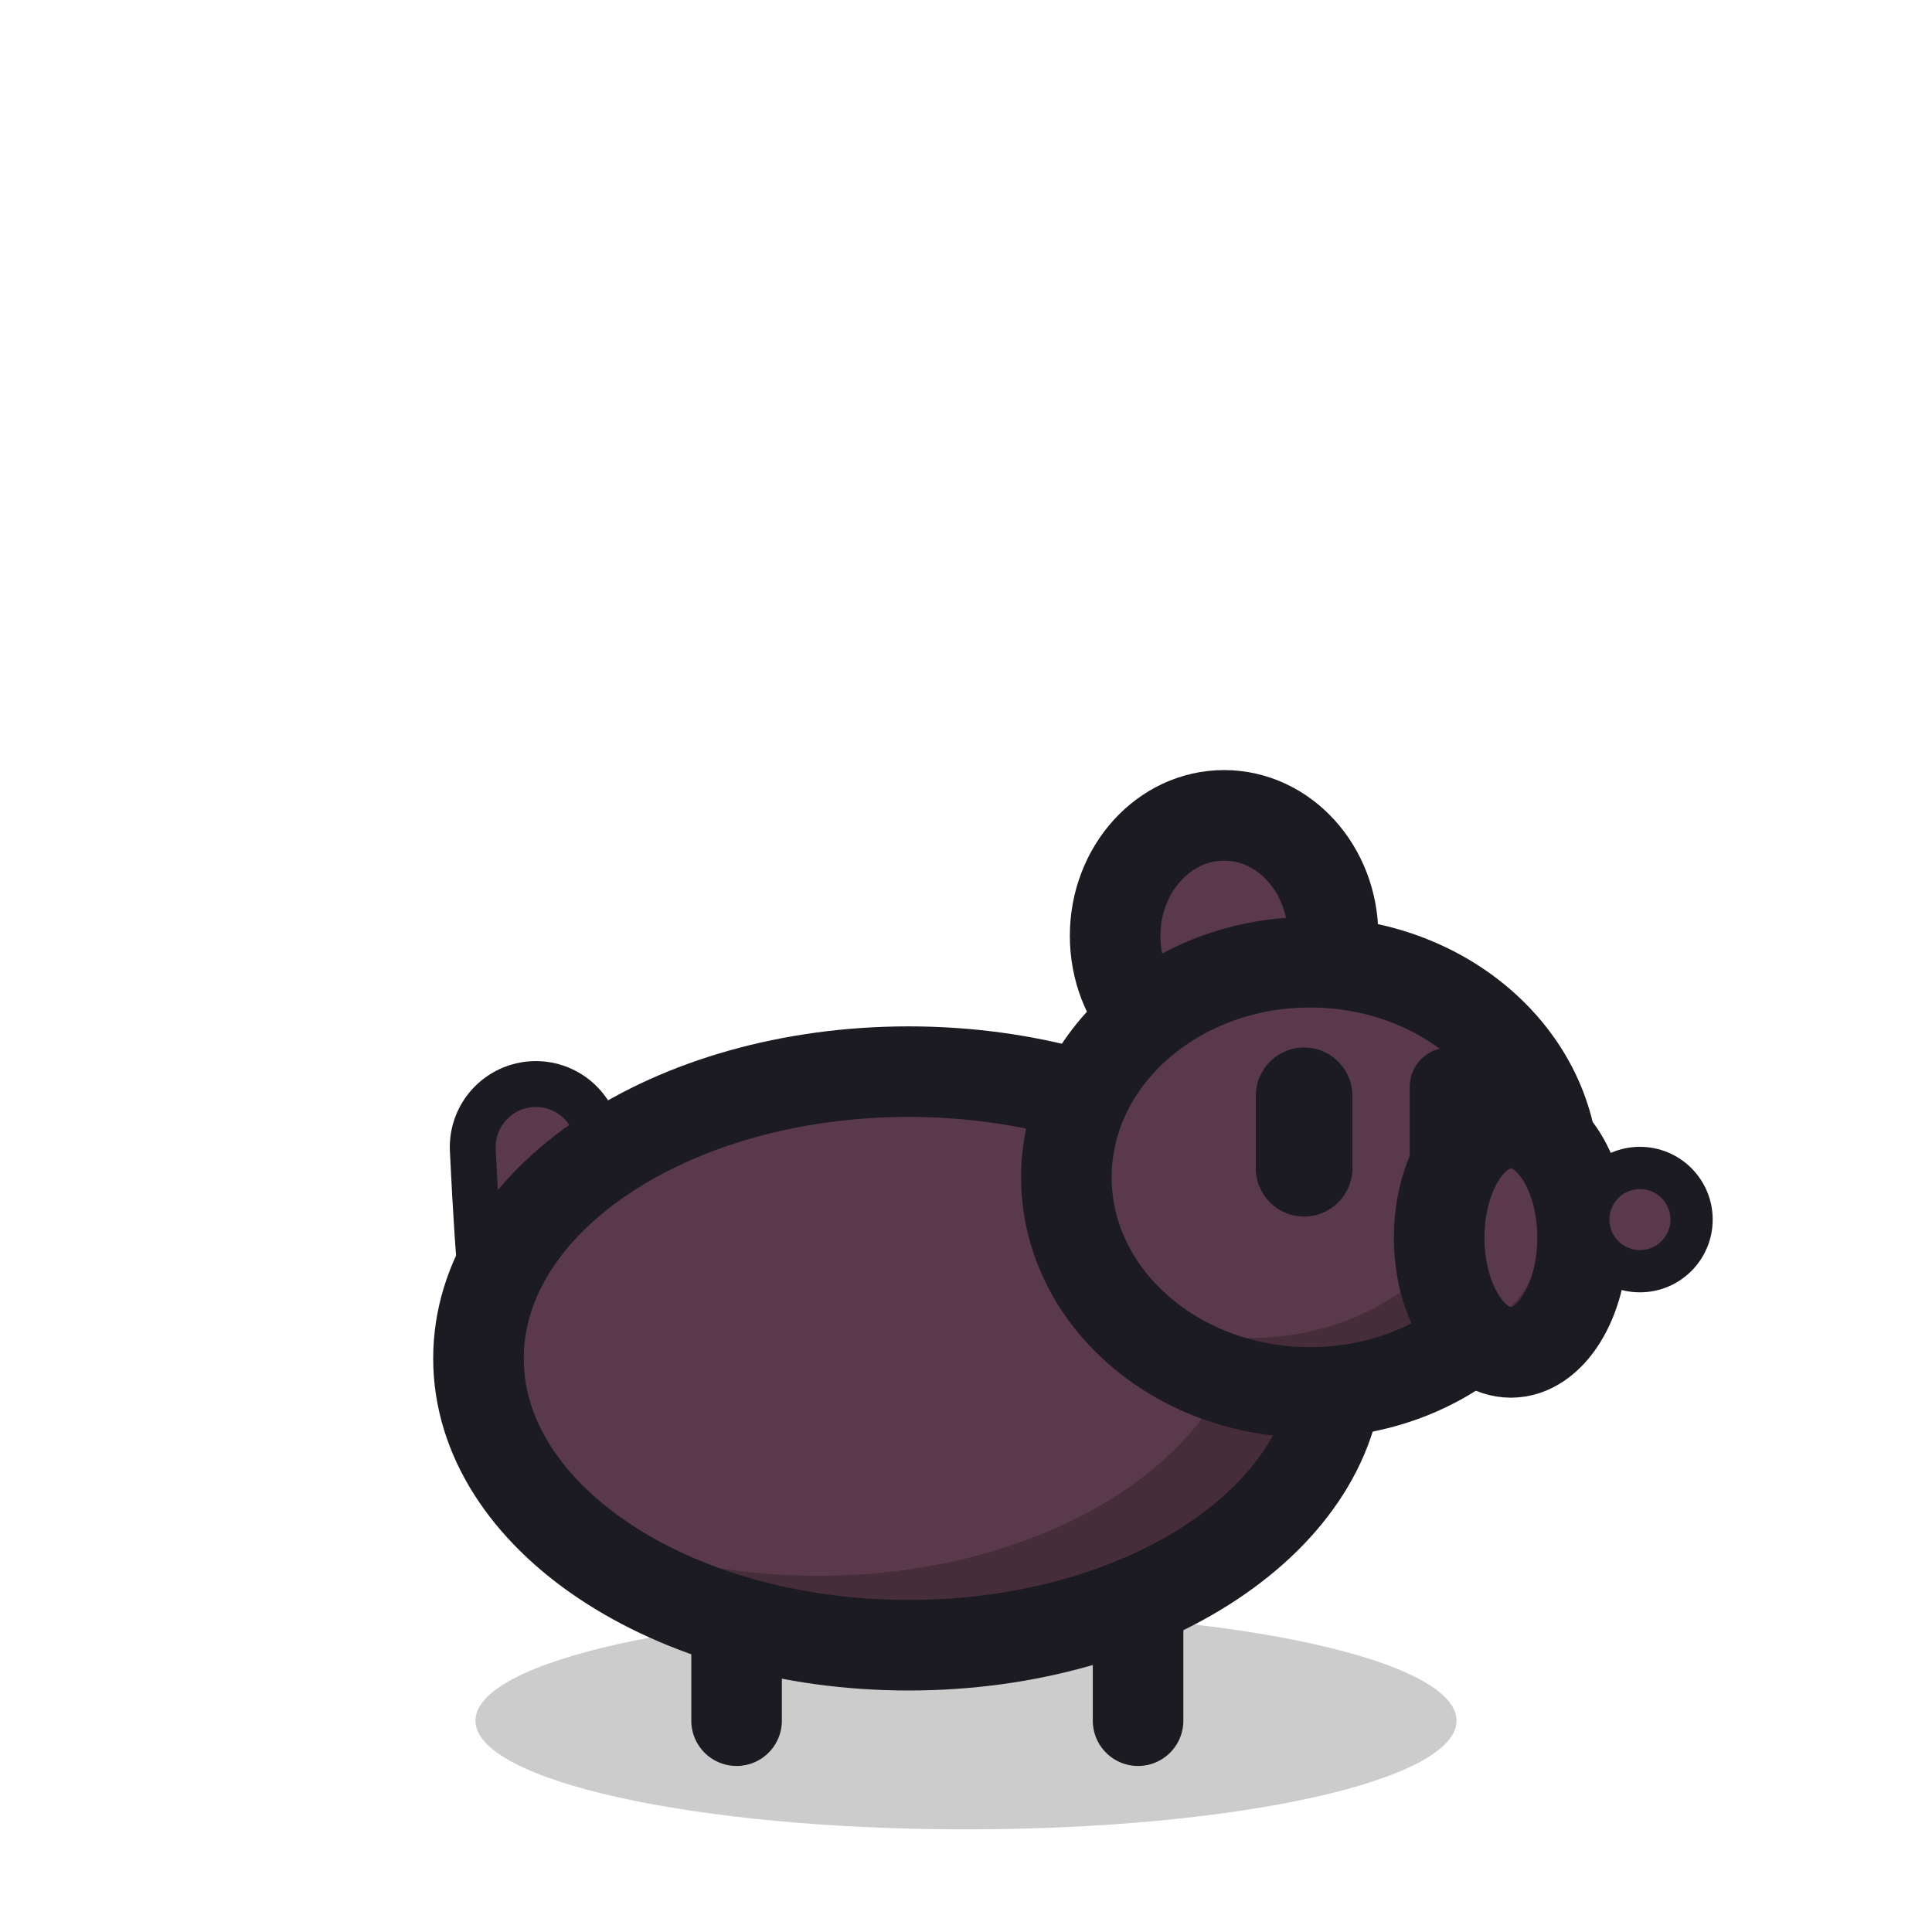
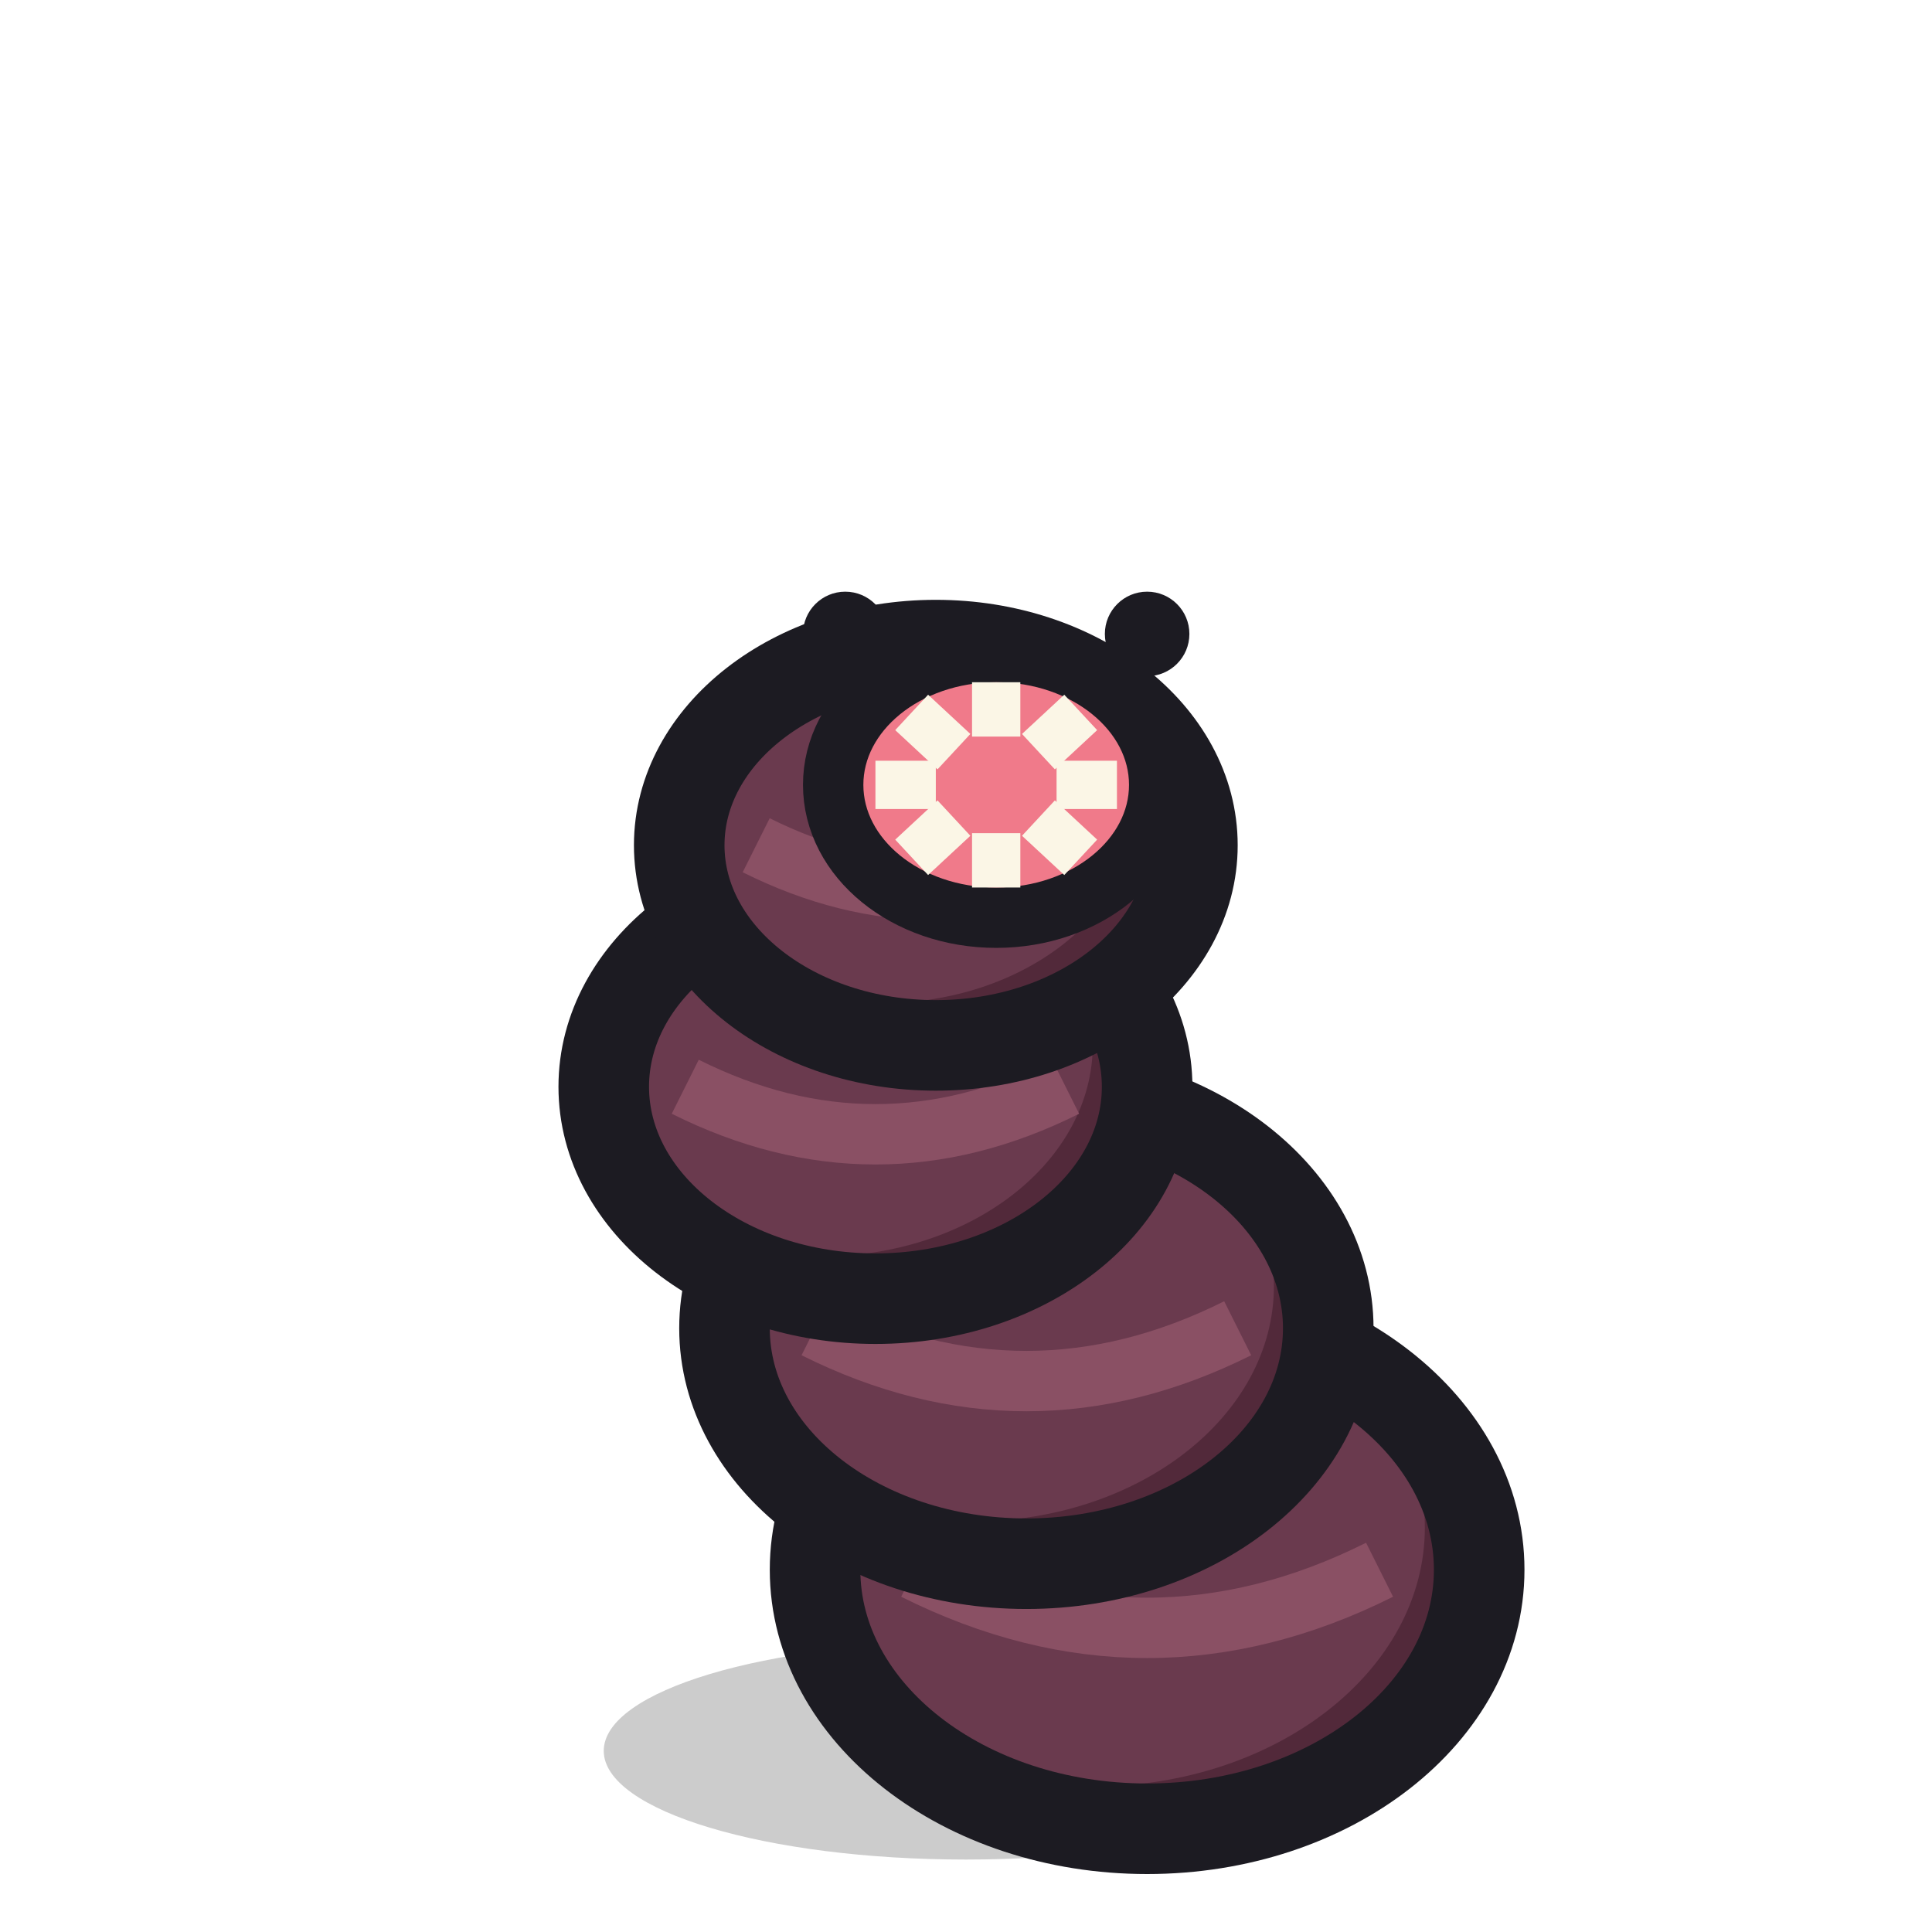
<svg xmlns="http://www.w3.org/2000/svg" width="64" height="64" viewBox="0 0 64 64">
-   <ellipse cx="32" cy="57" rx="16.25" ry="3.6" fill="#000" fill-opacity="0.2" />
-   <path d="M19.65 46 Q18.32 50 17.75 38" fill="none" stroke="#1c1b22" stroke-width="5.7" stroke-linecap="round" />
-   <path d="M19.65 46 Q18.32 50 17.75 38" fill="none" stroke="#5a3a4a" stroke-width="2.66" stroke-linecap="round" />
-   <clipPath id="leeeastb">
-     <path d="M15.85 45 A14.25 9.5 0 1 0 44.35 45 A14.25 9.5 0 1 0 15.85 45 Z" />
+   <ellipse cx="32" cy="58" rx="12" ry="3.6" fill="#000" fill-opacity="0.2" />
+   <clipPath id="leeeastg0">
+     <path d="M27 52 A11 8.58 0 1 0 49 52 A11 8.58 0 1 0 27 52 Z" />
  </clipPath>
-   <path d="M15.85 45 A14.25 9.5 0 1 0 44.35 45 A14.25 9.5 0 1 0 15.85 45 Z" fill="#462d3a" />
-   <path d="M15.85 45 A14.25 9.5 0 1 0 44.35 45 A14.25 9.5 0 1 0 15.85 45 Z" fill="#5a3a4a" transform="translate(-3.0 -2.3)" clip-path="url(#leeeastbm)" />
-   <clipPath id="leeeastbm" transform="translate(3.0 2.3)">
-     <path d="M15.85 45 A14.25 9.5 0 1 0 44.35 45 A14.25 9.5 0 1 0 15.85 45 Z" />
+   <path d="M27 52 A11 8.58 0 1 0 49 52 A11 8.58 0 1 0 27 52 Z" fill="#52293a" />
+   <path d="M27 52 A11 8.58 0 1 0 49 52 A11 8.58 0 1 0 27 52 Z" fill="#6a3a4e" transform="translate(-1.8 -1.4)" clip-path="url(#leeeastg0m)" />
+   <clipPath id="leeeastg0m" transform="translate(1.8 1.4)">
+     <path d="M27 52 A11 8.58 0 1 0 49 52 A11 8.58 0 1 0 27 52 Z" />
  </clipPath>
-   <path d="M15.85 45 A14.25 9.5 0 1 0 44.35 45 A14.25 9.5 0 1 0 15.85 45 Z" fill="none" stroke="#1c1b22" stroke-width="3" stroke-linejoin="round" stroke-linecap="round" />
-   <clipPath id="leeeaste">
-     <path d="M36.94 31 A3.61 3.99 0 1 0 44.16 31 A3.61 3.99 0 1 0 36.94 31 Z" />
+   <path d="M27 52 A11 8.58 0 1 0 49 52 A11 8.58 0 1 0 27 52 Z" fill="none" stroke="#1c1b22" stroke-width="3" stroke-linejoin="round" stroke-linecap="round" />
+   <path d="M30.3 52 Q38 55.85 45.7 52" fill="none" stroke="#8a5064" stroke-width="2" />
+   <clipPath id="leeeastg1">
+     <path d="M24 44 A10 7.8 0 1 0 44 44 A10 7.8 0 1 0 24 44 Z" />
  </clipPath>
-   <path d="M36.94 31 A3.61 3.99 0 1 0 44.16 31 A3.61 3.99 0 1 0 36.94 31 Z" fill="#462d3a" />
-   <path d="M36.94 31 A3.61 3.99 0 1 0 44.16 31 A3.61 3.99 0 1 0 36.94 31 Z" fill="#5a3a4a" transform="translate(-1 -1)" clip-path="url(#leeeastem)" />
-   <clipPath id="leeeastem" transform="translate(1 1)">
-     <path d="M36.94 31 A3.61 3.99 0 1 0 44.16 31 A3.61 3.99 0 1 0 36.94 31 Z" />
+   <path d="M24 44 A10 7.8 0 1 0 44 44 A10 7.8 0 1 0 24 44 Z" fill="#52293a" />
+   <path d="M24 44 A10 7.8 0 1 0 44 44 A10 7.8 0 1 0 24 44 Z" fill="#6a3a4e" transform="translate(-1.8 -1.4)" clip-path="url(#leeeastg1m)" />
+   <clipPath id="leeeastg1m" transform="translate(1.8 1.4)">
+     <path d="M24 44 A10 7.8 0 1 0 44 44 A10 7.8 0 1 0 24 44 Z" />
  </clipPath>
-   <path d="M36.94 31 A3.61 3.99 0 1 0 44.16 31 A3.61 3.99 0 1 0 36.94 31 Z" fill="none" stroke="#1c1b22" stroke-width="3" stroke-linejoin="round" stroke-linecap="round" />
-   <clipPath id="leeeasth">
-     <path d="M35.325 39 A8.075 7.125 0 1 0 51.475 39 A8.075 7.125 0 1 0 35.325 39 Z" />
+   <path d="M24 44 A10 7.8 0 1 0 44 44 A10 7.8 0 1 0 24 44 Z" fill="none" stroke="#1c1b22" stroke-width="3" stroke-linejoin="round" stroke-linecap="round" />
+   <path d="M27.0 44 Q34 47.5 41.0 44" fill="none" stroke="#8a5064" stroke-width="2" />
+   <clipPath id="leeeastg2">
+     <path d="M20 36 A9 7.02 0 1 0 38 36 A9 7.02 0 1 0 20 36 Z" />
  </clipPath>
-   <path d="M35.325 39 A8.075 7.125 0 1 0 51.475 39 A8.075 7.125 0 1 0 35.325 39 Z" fill="#462d3a" />
-   <path d="M35.325 39 A8.075 7.125 0 1 0 51.475 39 A8.075 7.125 0 1 0 35.325 39 Z" fill="#5a3a4a" transform="translate(-2 -1.8)" clip-path="url(#leeeasthm)" />
-   <clipPath id="leeeasthm" transform="translate(2 1.8)">
-     <path d="M35.325 39 A8.075 7.125 0 1 0 51.475 39 A8.075 7.125 0 1 0 35.325 39 Z" />
+   <path d="M20 36 A9 7.02 0 1 0 38 36 A9 7.02 0 1 0 20 36 Z" fill="#52293a" />
+   <path d="M20 36 A9 7.02 0 1 0 38 36 A9 7.02 0 1 0 20 36 Z" fill="#6a3a4e" transform="translate(-1.8 -1.4)" clip-path="url(#leeeastg2m)" />
+   <clipPath id="leeeastg2m" transform="translate(1.8 1.4)">
+     <path d="M20 36 A9 7.02 0 1 0 38 36 A9 7.02 0 1 0 20 36 Z" />
  </clipPath>
-   <path d="M35.325 39 A8.075 7.125 0 1 0 51.475 39 A8.075 7.125 0 1 0 35.325 39 Z" fill="none" stroke="#1c1b22" stroke-width="3" stroke-linejoin="round" stroke-linecap="round" />
-   <clipPath id="leeeastn">
-     <path d="M47.675 41 A2.375 3.8 0 1 0 52.425 41 A2.375 3.8 0 1 0 47.675 41 Z" />
+   <path d="M20 36 A9 7.02 0 1 0 38 36 A9 7.02 0 1 0 20 36 Z" fill="none" stroke="#1c1b22" stroke-width="3" stroke-linejoin="round" stroke-linecap="round" />
+   <path d="M22.7 36 Q29 39.15 35.3 36" fill="none" stroke="#8a5064" stroke-width="2" />
+   <clipPath id="leeeastg3">
+     <path d="M22.5 28 A8.5 6.63 0 1 0 39.5 28 A8.5 6.63 0 1 0 22.5 28 Z" />
  </clipPath>
-   <path d="M47.675 41 A2.375 3.8 0 1 0 52.425 41 A2.375 3.8 0 1 0 47.675 41 Z" fill="#462d3a" />
-   <path d="M47.675 41 A2.375 3.8 0 1 0 52.425 41 A2.375 3.8 0 1 0 47.675 41 Z" fill="#5a3a4a" transform="translate(-1.2 -1)" clip-path="url(#leeeastnm)" />
-   <clipPath id="leeeastnm" transform="translate(1.2 1)">
-     <path d="M47.675 41 A2.375 3.8 0 1 0 52.425 41 A2.375 3.8 0 1 0 47.675 41 Z" />
+   <path d="M22.5 28 A8.5 6.63 0 1 0 39.5 28 A8.5 6.63 0 1 0 22.5 28 Z" fill="#52293a" />
+   <path d="M22.5 28 A8.5 6.63 0 1 0 39.5 28 A8.5 6.63 0 1 0 22.5 28 Z" fill="#6a3a4e" transform="translate(-1.8 -1.4)" clip-path="url(#leeeastg3m)" />
+   <clipPath id="leeeastg3m" transform="translate(1.8 1.4)">
+     <path d="M22.5 28 A8.5 6.63 0 1 0 39.5 28 A8.5 6.63 0 1 0 22.5 28 Z" />
  </clipPath>
-   <path d="M47.675 41 A2.375 3.8 0 1 0 52.425 41 A2.375 3.8 0 1 0 47.675 41 Z" fill="none" stroke="#1c1b22" stroke-width="3" stroke-linejoin="round" stroke-linecap="round" />
-   <circle cx="54.325" cy="40.4" r="1.71" fill="#5a3a4a" stroke="#1c1b22" stroke-width="1.4" />
-   <rect x="41.6" y="34.7" width="3.2" height="5.6" rx="1.6" fill="#1c1b22" />
-   <rect x="46.7" y="34.7" width="2.6" height="5.6" rx="1.3" fill="#1c1b22" />
-   <path d="M24.4 54 L24.4 57 M37.7 54 L37.7 57" stroke="#1c1b22" stroke-width="3" stroke-linecap="round" />
+   <path d="M22.5 28 A8.5 6.63 0 1 0 39.5 28 A8.5 6.63 0 1 0 22.5 28 Z" fill="none" stroke="#1c1b22" stroke-width="3" stroke-linejoin="round" stroke-linecap="round" />
+   <path d="M25.05 28 Q31 30.975 36.95 28" fill="none" stroke="#8a5064" stroke-width="2" />
+   <ellipse cx="33" cy="26" rx="5.4" ry="4.4" fill="#f07a8a" stroke="#1c1b22" stroke-width="2" />
+   <path d="M37.0 26.0 L35.0 26.0" stroke="#fbf6e6" stroke-width="1.6" />
+   <path d="M35.8 28.4 L34.4 27.1" stroke="#fbf6e6" stroke-width="1.6" />
+   <path d="M33.0 29.4 L33.0 27.6" stroke="#fbf6e6" stroke-width="1.6" />
+   <path d="M30.2 28.4 L31.6 27.1" stroke="#fbf6e6" stroke-width="1.6" />
+   <path d="M29.0 26.0 L31.0 26.0" stroke="#fbf6e6" stroke-width="1.6" />
+   <path d="M30.2 23.6 L31.6 24.9" stroke="#fbf6e6" stroke-width="1.6" />
+   <path d="M33.0 22.6 L33.0 24.4" stroke="#fbf6e6" stroke-width="1.6" />
+   <path d="M35.8 23.6 L34.4 24.9" stroke="#fbf6e6" stroke-width="1.6" />
+   <circle cx="28" cy="21" r="1.4" fill="#1c1b22" />
+   <circle cx="38" cy="21" r="1.4" fill="#1c1b22" />
</svg>
